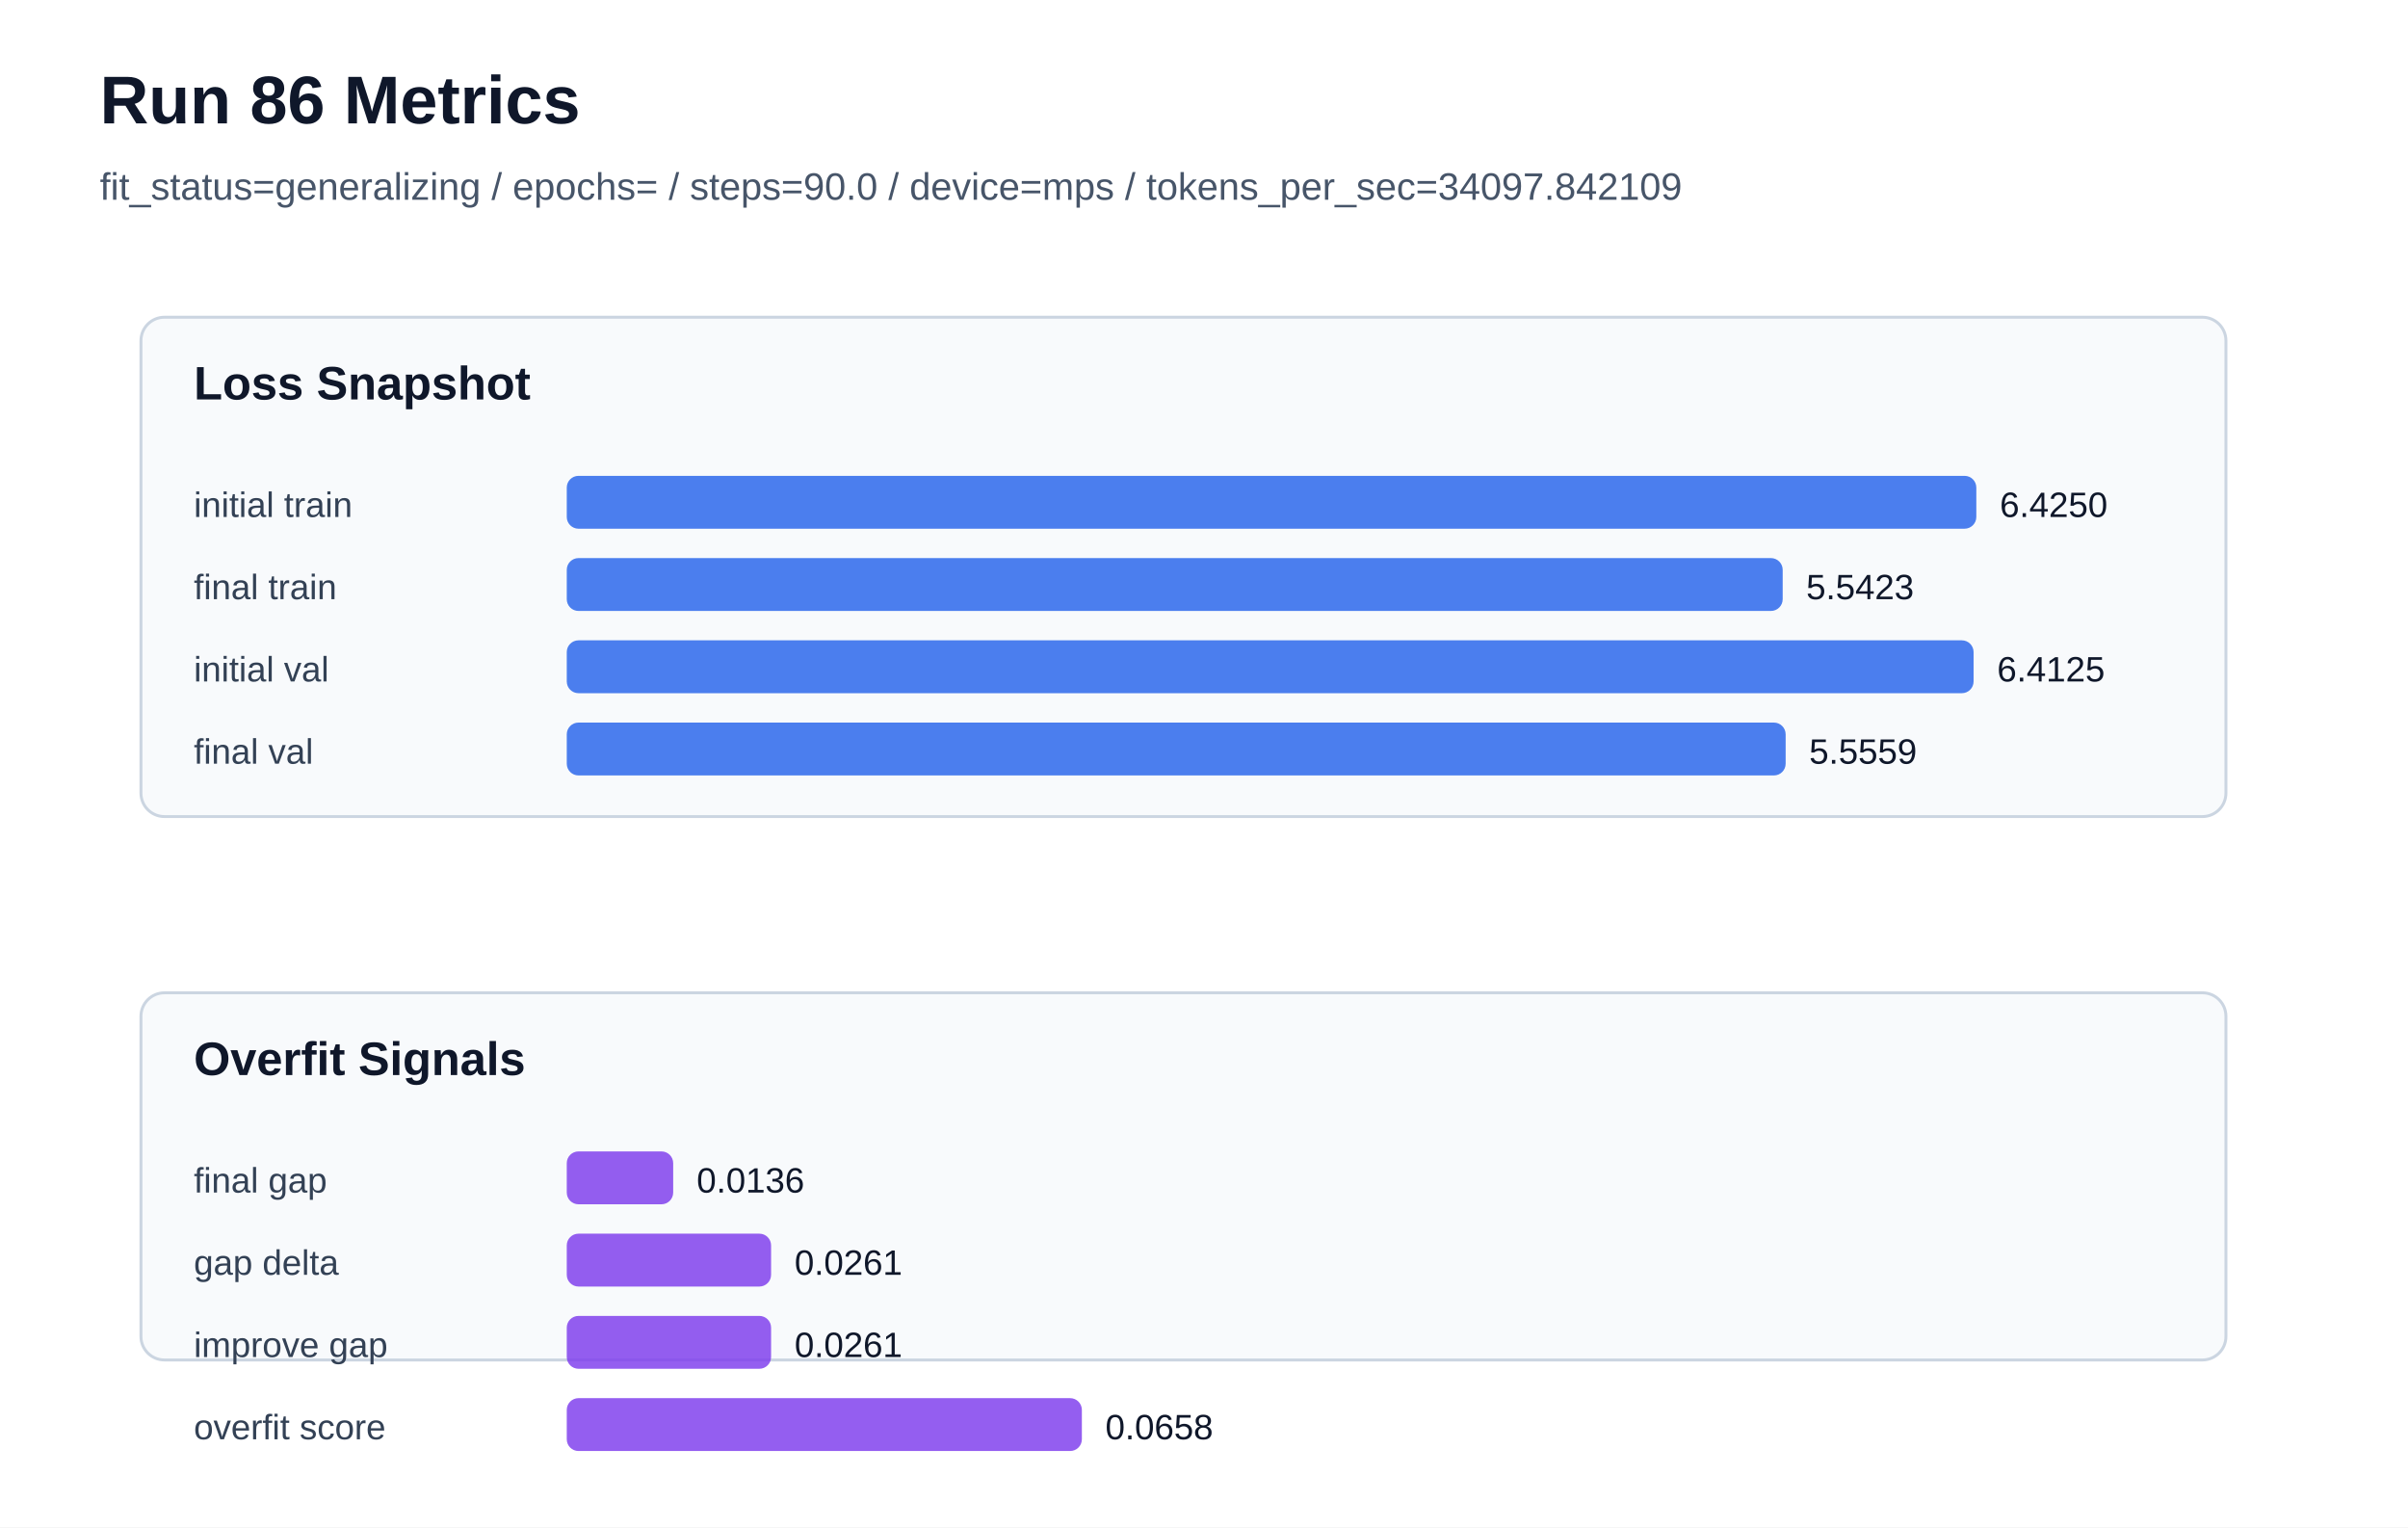
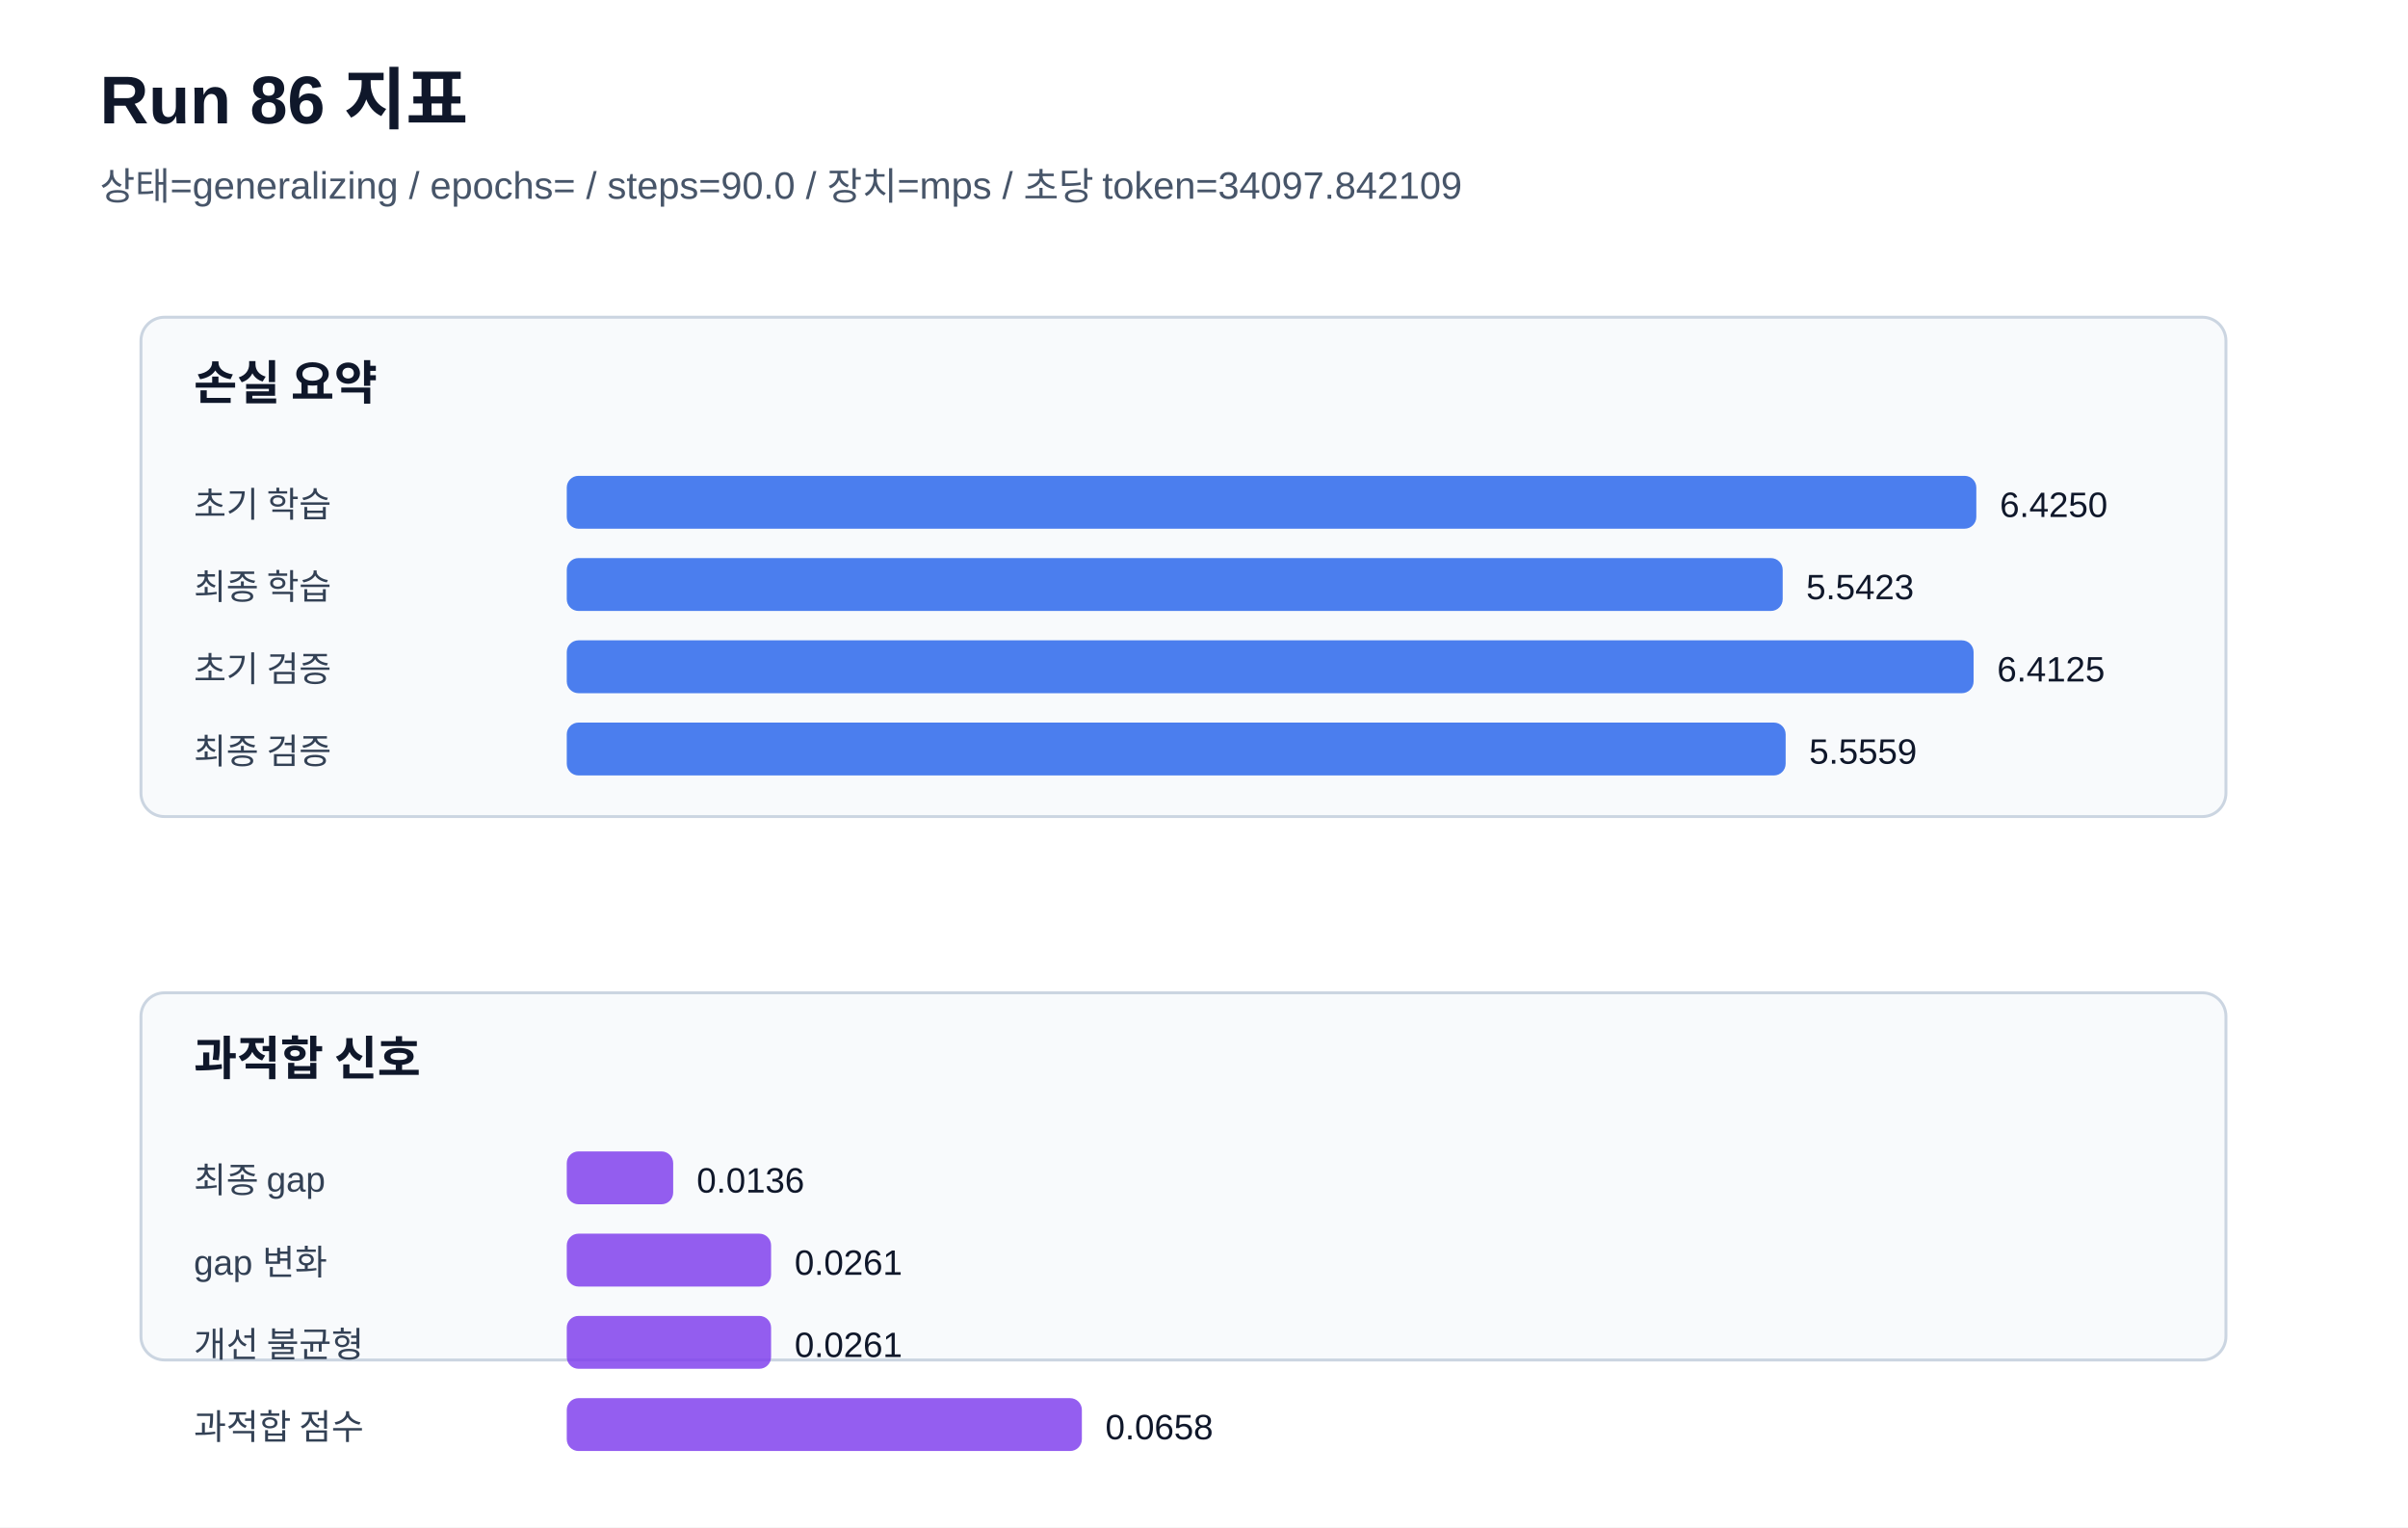
<svg xmlns="http://www.w3.org/2000/svg" width="820" height="520" viewBox="0 0 820 520" role="img">
  <rect width="100%" height="100%" fill="#ffffff" />
-   <text x="34.00" y="42.00" font-family="Arial, sans-serif" font-size="23" font-weight="700" fill="#0f172a">Run 86 Metrics</text>
-   <text x="34.00" y="68.00" font-family="Arial, sans-serif" font-size="13" font-weight="400" fill="#475569">fit_status=generalizing / epochs= / steps=90.0 / device=mps / tokens_per_sec=34097.842109</text>
+   <text x="34.00" y="42.00" font-family="Arial, sans-serif" font-size="23" font-weight="700" fill="#0f172a">Run 86 지표</text>
+   <text x="34.00" y="68.00" font-family="Arial, sans-serif" font-size="13" font-weight="400" fill="#475569">상태=generalizing / epochs= / steps=90.0 / 장치=mps / 초당 token=34097.842109</text>
  <rect x="48" y="108" width="710" height="170" rx="8" fill="#f8fafc" stroke="#cbd5e1" />
-   <text x="66.00" y="136.00" font-family="Arial, sans-serif" font-size="16" font-weight="700" fill="#0f172a">Loss Snapshot</text>
-   <text x="66.00" y="176.00" font-family="Arial, sans-serif" font-size="12" font-weight="400" fill="#334155">initial train</text>
+   <text x="66.00" y="136.00" font-family="Arial, sans-serif" font-size="16" font-weight="700" fill="#0f172a">손실 요약</text>
+   <text x="66.00" y="176.00" font-family="Arial, sans-serif" font-size="12" font-weight="400" fill="#334155">초기 학습</text>
  <rect x="193" y="162" width="480.00" height="18" rx="4" fill="#2563eb" opacity="0.82" />
  <text x="681.00" y="176.00" font-family="Arial, sans-serif" font-size="12" font-weight="400" fill="#0f172a">6.4250</text>
-   <text x="66.00" y="204.00" font-family="Arial, sans-serif" font-size="12" font-weight="400" fill="#334155">final train</text>
+   <text x="66.00" y="204.00" font-family="Arial, sans-serif" font-size="12" font-weight="400" fill="#334155">최종 학습</text>
  <rect x="193" y="190" width="414.06" height="18" rx="4" fill="#2563eb" opacity="0.82" />
  <text x="615.06" y="204.00" font-family="Arial, sans-serif" font-size="12" font-weight="400" fill="#0f172a">5.5423</text>
-   <text x="66.00" y="232.00" font-family="Arial, sans-serif" font-size="12" font-weight="400" fill="#334155">initial val</text>
+   <text x="66.00" y="232.00" font-family="Arial, sans-serif" font-size="12" font-weight="400" fill="#334155">초기 검증</text>
  <rect x="193" y="218" width="479.07" height="18" rx="4" fill="#2563eb" opacity="0.82" />
  <text x="680.07" y="232.00" font-family="Arial, sans-serif" font-size="12" font-weight="400" fill="#0f172a">6.4125</text>
-   <text x="66.00" y="260.00" font-family="Arial, sans-serif" font-size="12" font-weight="400" fill="#334155">final val</text>
+   <text x="66.00" y="260.00" font-family="Arial, sans-serif" font-size="12" font-weight="400" fill="#334155">최종 검증</text>
  <rect x="193" y="246" width="415.07" height="18" rx="4" fill="#2563eb" opacity="0.82" />
  <text x="616.07" y="260.00" font-family="Arial, sans-serif" font-size="12" font-weight="400" fill="#0f172a">5.5559</text>
  <rect x="48" y="338" width="710" height="125" rx="8" fill="#f8fafc" stroke="#cbd5e1" />
-   <text x="66.00" y="366.00" font-family="Arial, sans-serif" font-size="16" font-weight="700" fill="#0f172a">Overfit Signals</text>
-   <text x="66.00" y="406.00" font-family="Arial, sans-serif" font-size="12" font-weight="400" fill="#334155">final gap</text>
+   <text x="66.00" y="366.00" font-family="Arial, sans-serif" font-size="16" font-weight="700" fill="#0f172a">과적합 신호</text>
+   <text x="66.00" y="406.00" font-family="Arial, sans-serif" font-size="12" font-weight="400" fill="#334155">최종 gap</text>
  <rect x="193" y="392" width="36.24" height="18" rx="4" fill="#7c3aed" opacity="0.82" />
  <text x="237.24" y="406.00" font-family="Arial, sans-serif" font-size="12" font-weight="400" fill="#0f172a">0.0136</text>
-   <text x="66.00" y="434.00" font-family="Arial, sans-serif" font-size="12" font-weight="400" fill="#334155">gap delta</text>
+   <text x="66.00" y="434.00" font-family="Arial, sans-serif" font-size="12" font-weight="400" fill="#334155">gap 변화</text>
  <rect x="193" y="420" width="69.58" height="18" rx="4" fill="#7c3aed" opacity="0.82" />
  <text x="270.58" y="434.00" font-family="Arial, sans-serif" font-size="12" font-weight="400" fill="#0f172a">0.0261</text>
-   <text x="66.00" y="462.00" font-family="Arial, sans-serif" font-size="12" font-weight="400" fill="#334155">improve gap</text>
+   <text x="66.00" y="462.00" font-family="Arial, sans-serif" font-size="12" font-weight="400" fill="#334155">개선 불균형</text>
  <rect x="193" y="448" width="69.58" height="18" rx="4" fill="#7c3aed" opacity="0.82" />
  <text x="270.58" y="462.00" font-family="Arial, sans-serif" font-size="12" font-weight="400" fill="#0f172a">0.0261</text>
-   <text x="66.00" y="490.00" font-family="Arial, sans-serif" font-size="12" font-weight="400" fill="#334155">overfit score</text>
+   <text x="66.00" y="490.00" font-family="Arial, sans-serif" font-size="12" font-weight="400" fill="#334155">과적합 점수</text>
  <rect x="193" y="476" width="175.41" height="18" rx="4" fill="#7c3aed" opacity="0.82" />
  <text x="376.41" y="490.00" font-family="Arial, sans-serif" font-size="12" font-weight="400" fill="#0f172a">0.0658</text>
</svg>
